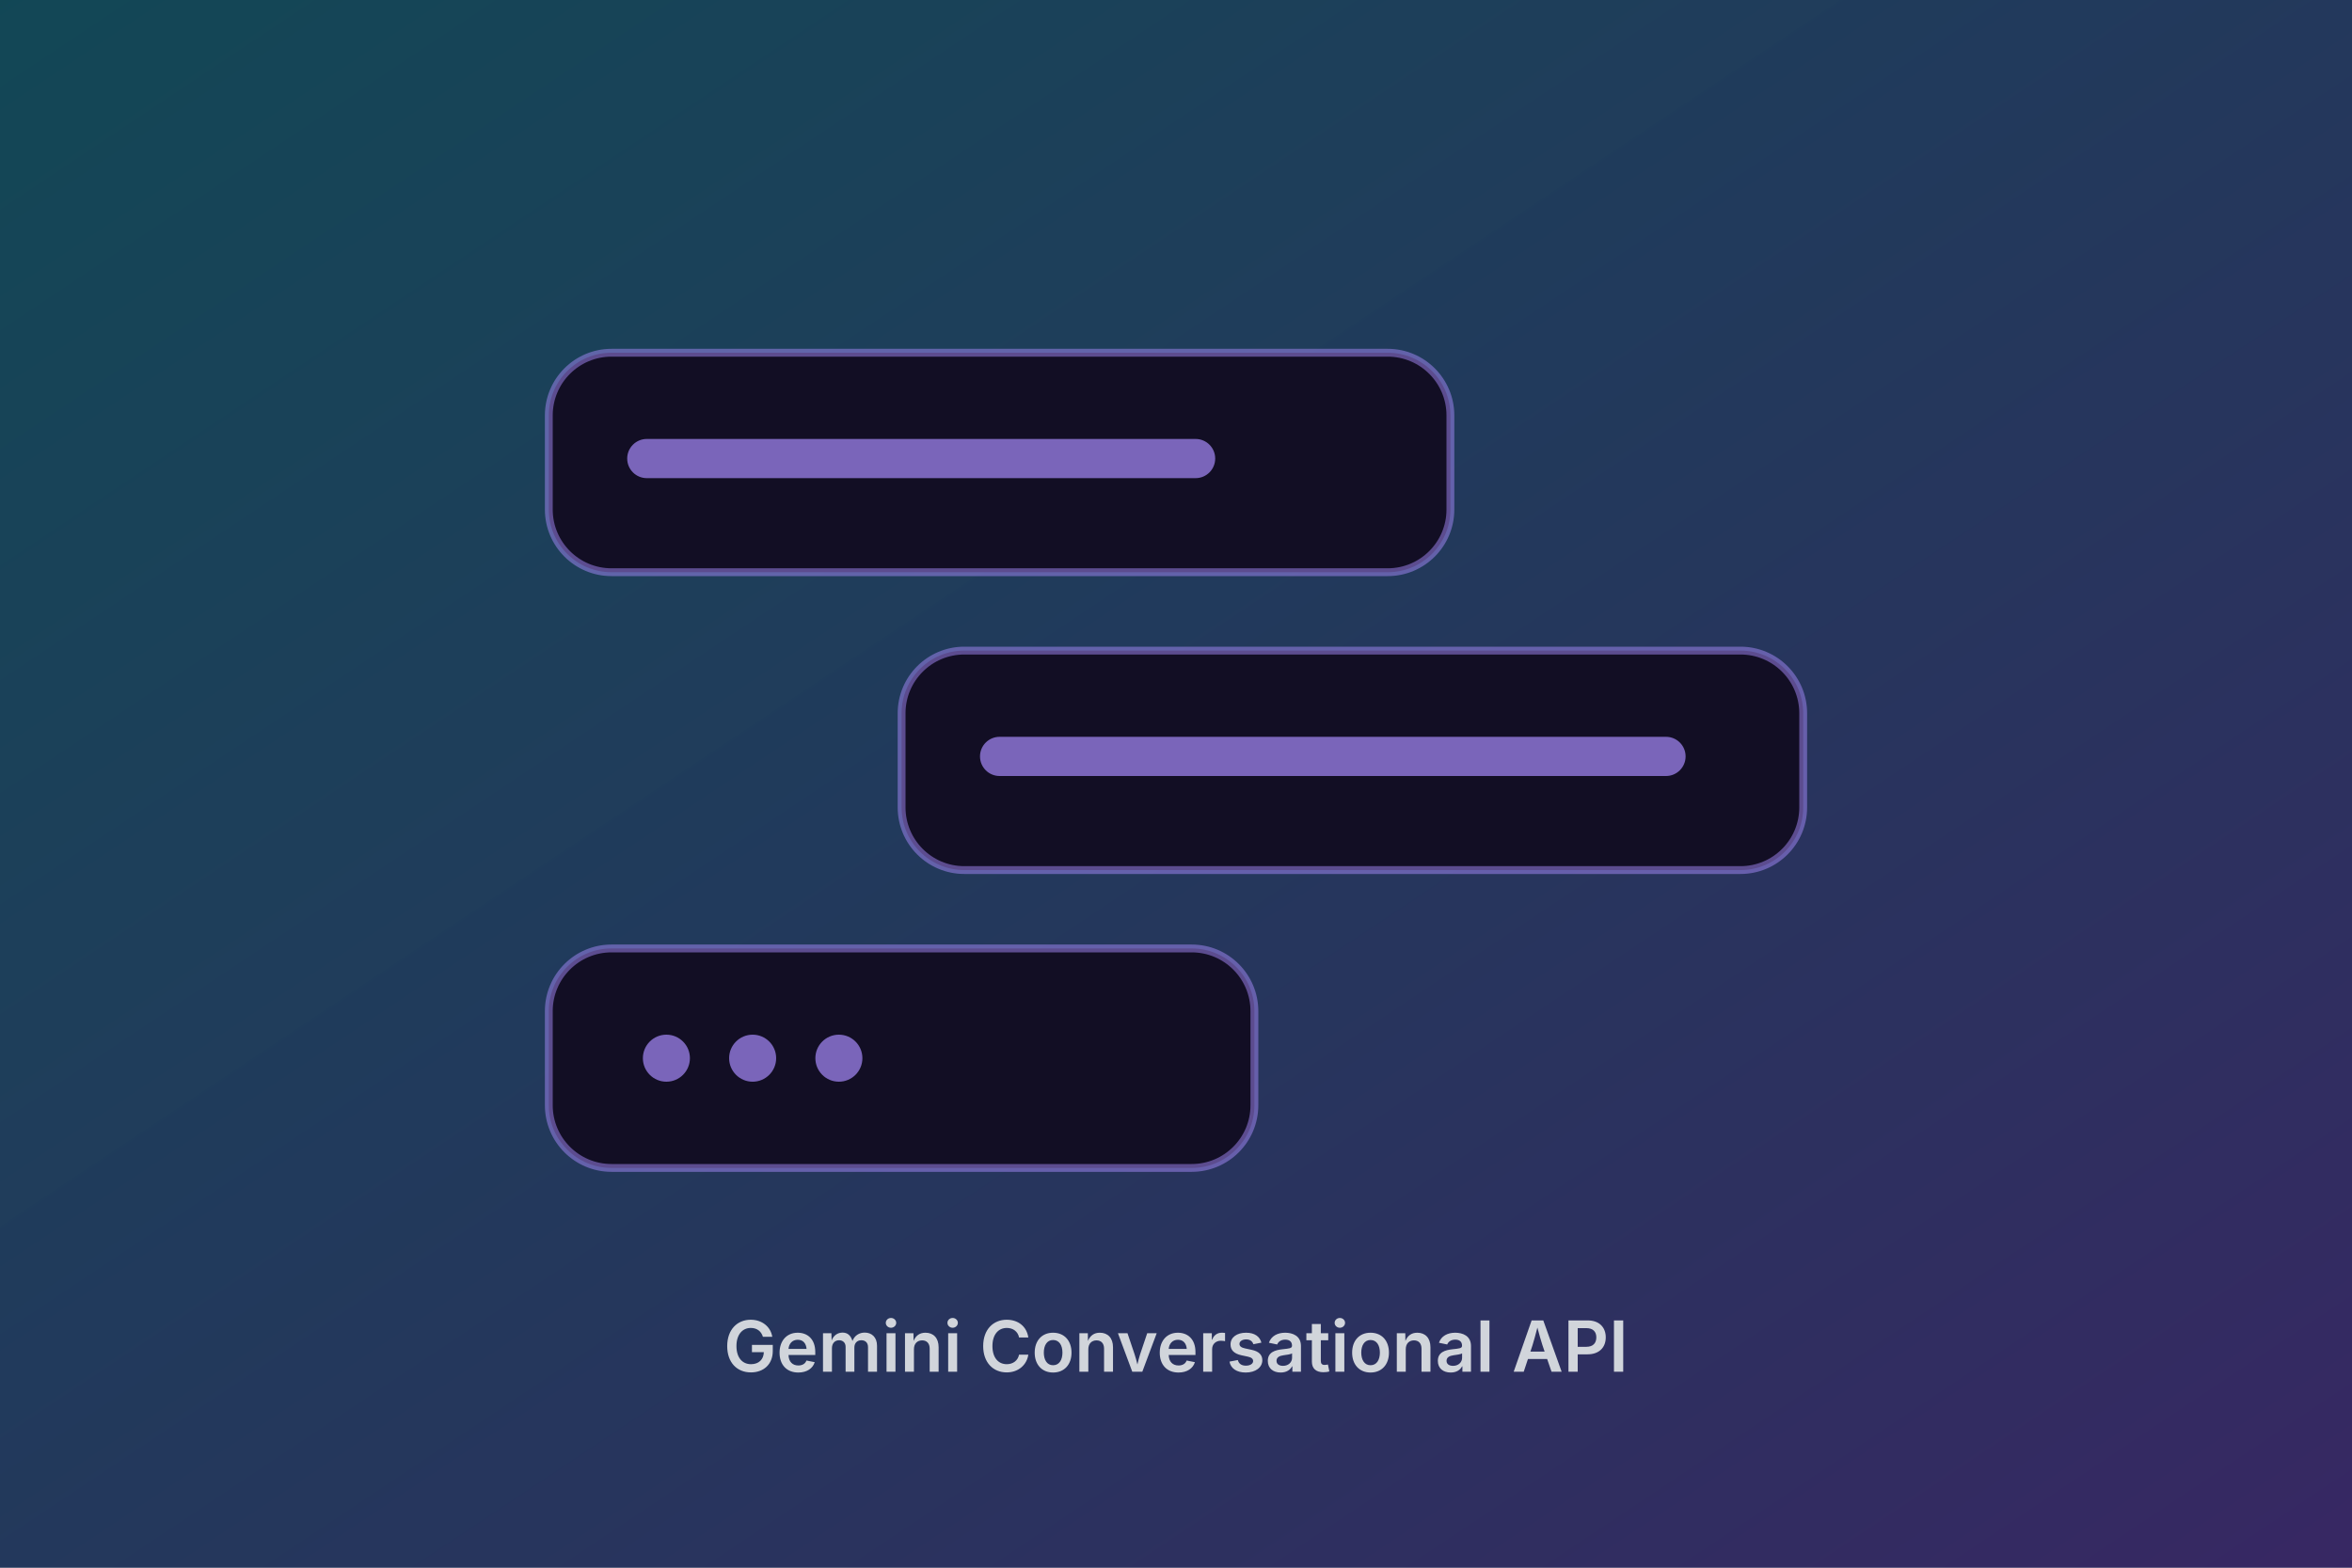
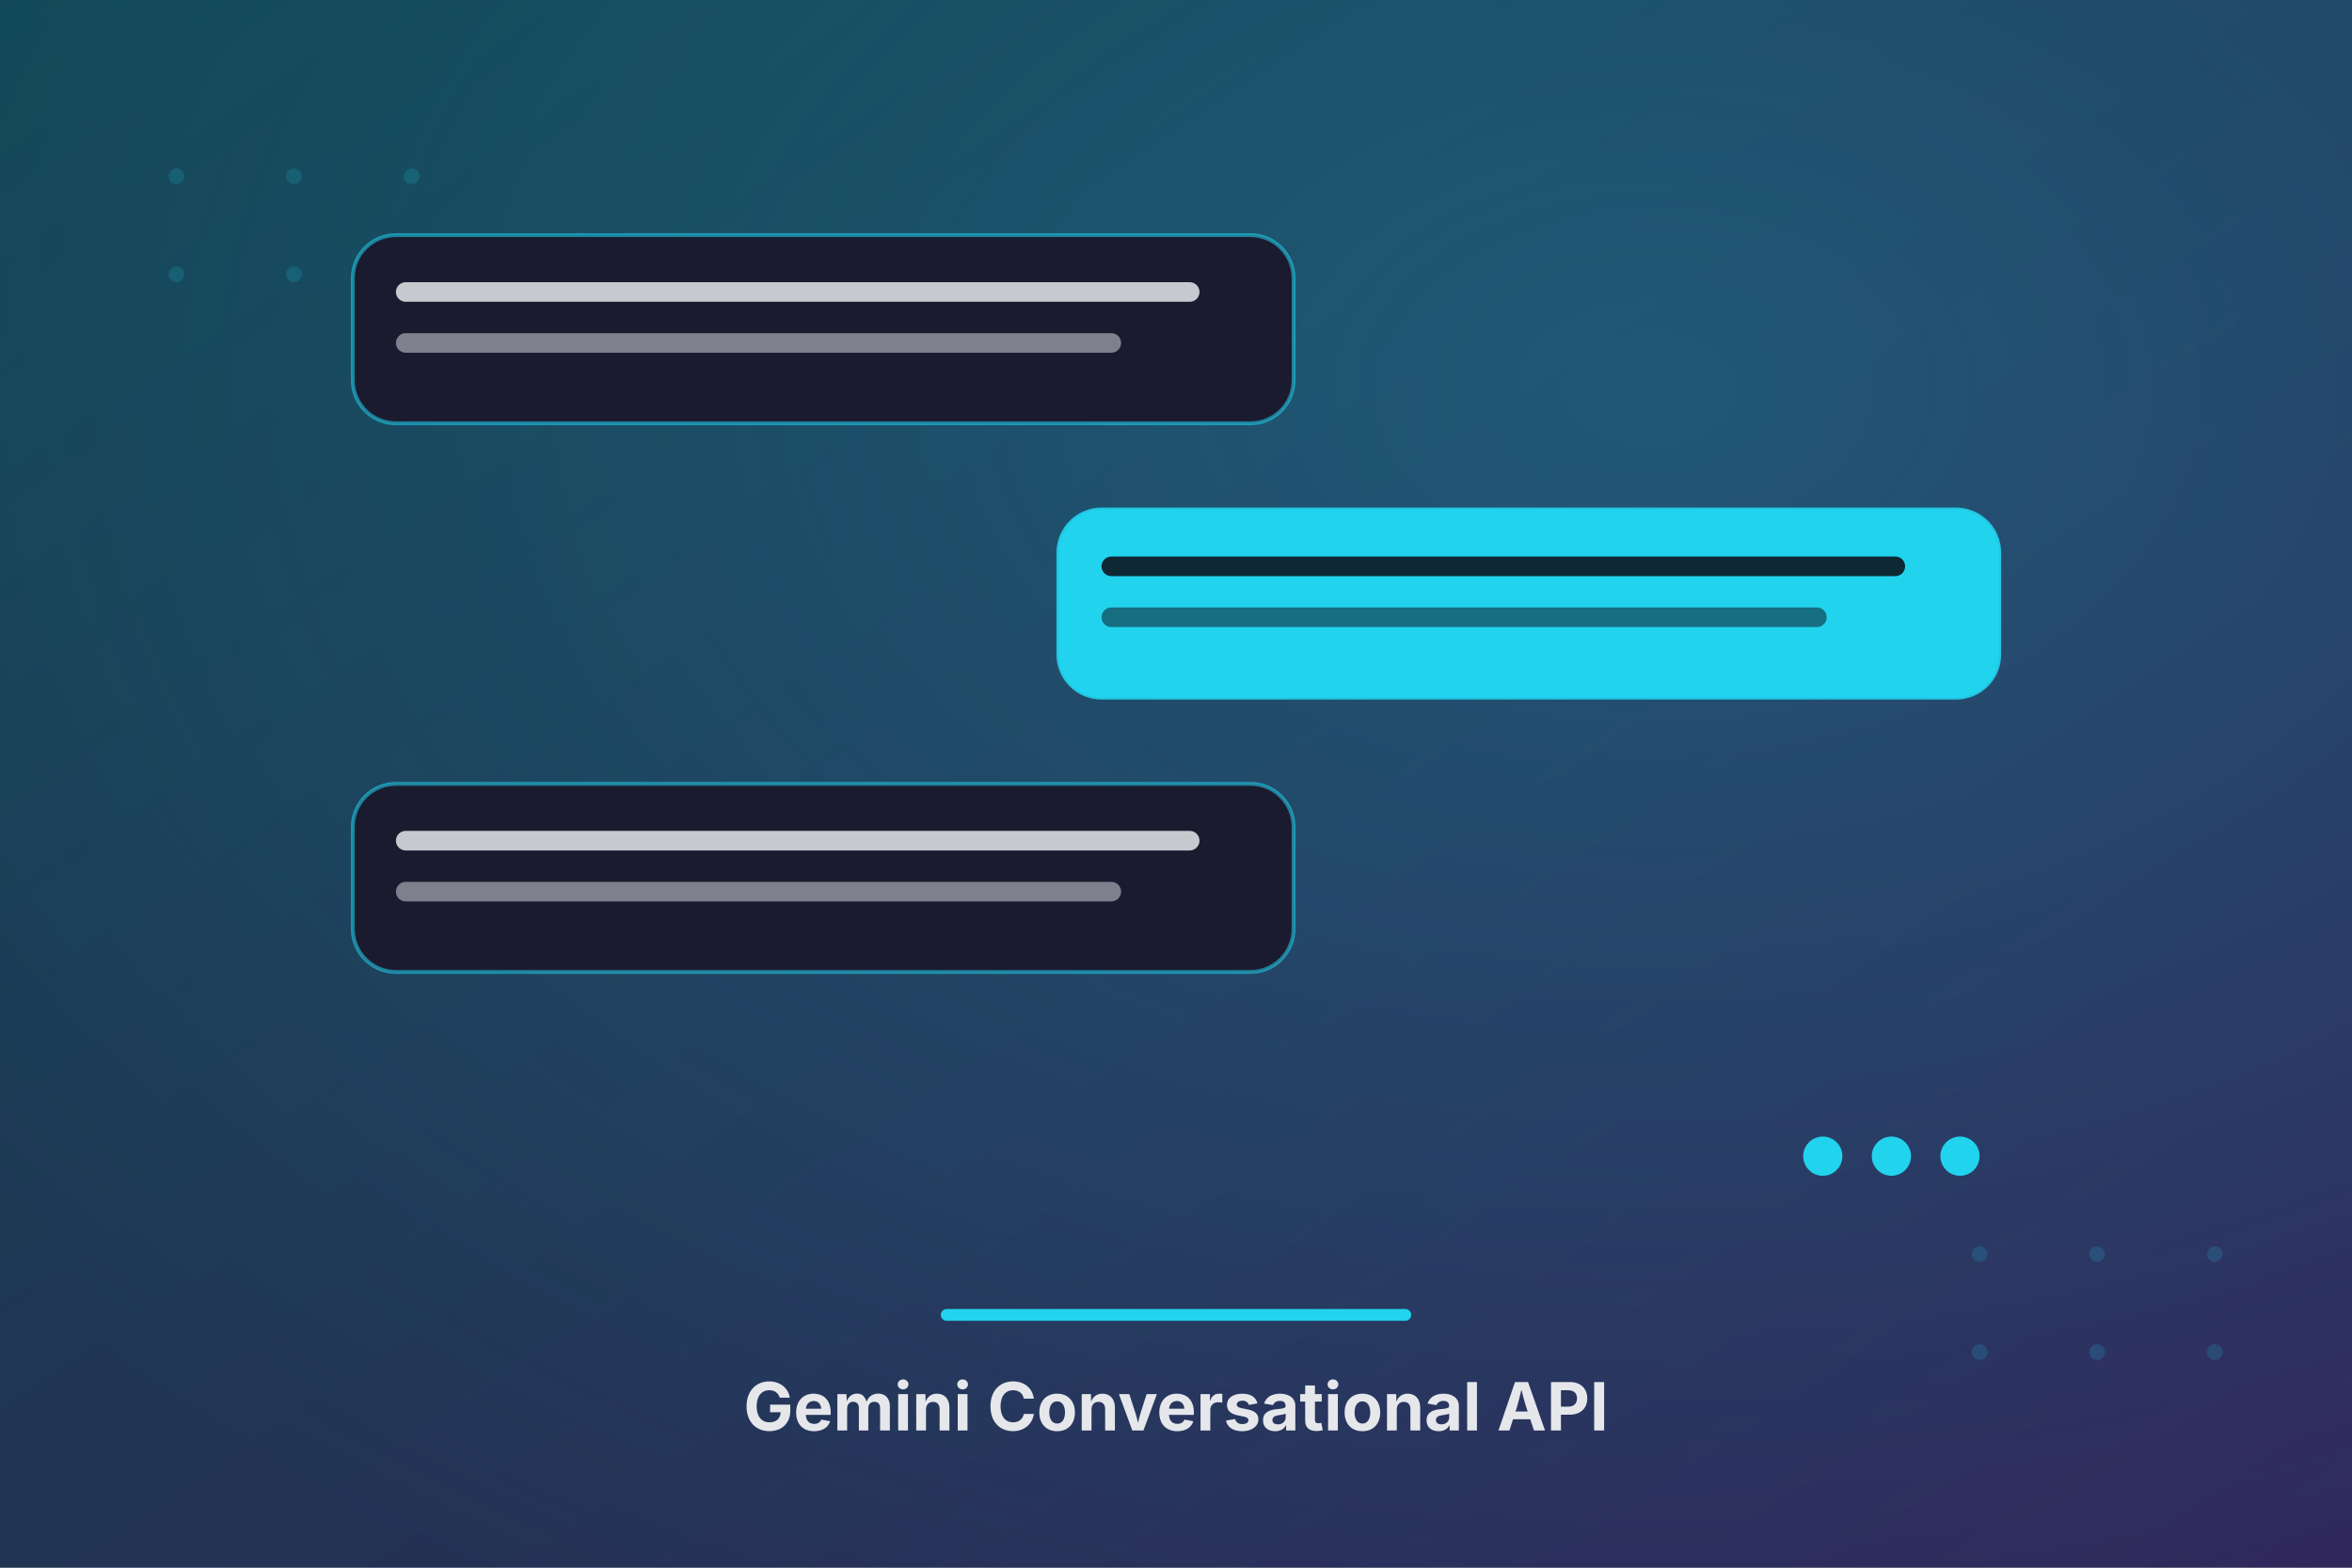
- <svg xmlns="http://www.w3.org/2000/svg" width="600" height="400" viewBox="0 0 600 400">
+ <svg xmlns="http://www.w3.org/2000/svg" width="1200" height="800" viewBox="0 0 1200 800">
  <defs>
-     <linearGradient id="g" x1="0" y1="0" x2="1" y2="1">
-       <stop offset="0" stop-color="#22D3EE" stop-opacity="0.3" />
-       <stop offset="1" stop-color="#8B5CF6" stop-opacity="0.35" />
+     <linearGradient id="ggem" x1="0" y1="0" x2="1" y2="1">
+       <stop offset="0" stop-color="#22D3EE" stop-opacity="0.28" />
+       <stop offset="1" stop-color="#8B5CF6" stop-opacity="0.30" />
    </linearGradient>
+     <radialGradient id="rgem" cx="0.7" cy="0.25" r="0.9">
+       <stop offset="0" stop-color="#22D3EE" stop-opacity="0.22" />
+       <stop offset="1" stop-color="#22D3EE" stop-opacity="0" />
+     </radialGradient>
  </defs>
-   <rect width="600" height="400" fill="#0B0B14" />
-   <rect width="600" height="400" fill="url(#g)" />
-   <g fill="#120E24" stroke="#A78BFA" stroke-opacity="0.5" stroke-width="2">
-     <rect x="140" y="90" width="230" height="56" rx="16" />
-     <rect x="230" y="166" width="230" height="56" rx="16" />
-     <rect x="140" y="242" width="180" height="56" rx="16" />
+   <rect width="1200" height="800" fill="#0B0B14" />
+   <rect width="1200" height="800" fill="url(#ggem)" />
+   <rect width="1200" height="800" fill="url(#rgem)" />
+   <g fill="#22D3EE" fill-opacity="0.16">
+     <circle cx="90" cy="90" r="4" />
+     <circle cx="150" cy="90" r="4" />
+     <circle cx="210" cy="90" r="4" />
+     <circle cx="90" cy="140" r="4" />
+     <circle cx="150" cy="140" r="4" />
+     <circle cx="210" cy="140" r="4" />
+     <circle cx="1010" cy="640" r="4" />
+     <circle cx="1070" cy="640" r="4" />
+     <circle cx="1130" cy="640" r="4" />
+     <circle cx="1010" cy="690" r="4" />
+     <circle cx="1070" cy="690" r="4" />
+     <circle cx="1130" cy="690" r="4" />
  </g>
-   <g fill="#A78BFA" fill-opacity="0.7">
-     <rect x="160" y="112" width="150" height="10" rx="5" />
-     <rect x="250" y="188" width="180" height="10" rx="5" />
-     <circle cx="170" cy="270" r="6" />
-     <circle cx="192" cy="270" r="6" />
-     <circle cx="214" cy="270" r="6" />
+   <g>
+     <rect x="180" y="120" width="480" height="96" rx="22" fill="#1B1B30" stroke="#22D3EE" stroke-opacity="0.55" stroke-width="2" />
+     <rect x="202" y="144" width="410" height="10" rx="5" fill="#E5E7EB" fill-opacity="0.85" />
+     <rect x="202" y="170" width="370" height="10" rx="5" fill="#E5E7EB" fill-opacity="0.5" />
  </g>
-   <text x="300" y="350" text-anchor="middle" fill="#D1D5DB" font-family="Inter, Arial, sans-serif" font-size="18" font-weight="600">Gemini Conversational API</text>
+   <g>
+     <rect x="540" y="260" width="480" height="96" rx="22" fill="#22D3EE" stroke="#22D3EE" stroke-opacity="0.9" stroke-width="2" />
+     <rect x="562" y="284" width="410" height="10" rx="5" fill="#0B0B14" fill-opacity="0.85" />
+     <rect x="562" y="310" width="370" height="10" rx="5" fill="#0B0B14" fill-opacity="0.5" />
+   </g>
+   <g>
+     <rect x="180" y="400" width="480" height="96" rx="22" fill="#1B1B30" stroke="#22D3EE" stroke-opacity="0.55" stroke-width="2" />
+     <rect x="202" y="424" width="410" height="10" rx="5" fill="#E5E7EB" fill-opacity="0.85" />
+     <rect x="202" y="450" width="370" height="10" rx="5" fill="#E5E7EB" fill-opacity="0.5" />
+   </g>
+   <g fill="#22D3EE">
+     <circle cx="930" cy="590" r="10" />
+     <circle cx="965" cy="590" r="10" />
+     <circle cx="1000" cy="590" r="10" />
+   </g>
+   <rect x="480" y="668" width="240" height="6" rx="3" fill="#22D3EE" />
+   <text x="600" y="730" text-anchor="middle" fill="#E5E7EB" font-family="Inter, Arial, sans-serif" font-size="34" font-weight="700">Gemini Conversational API</text>
</svg>
